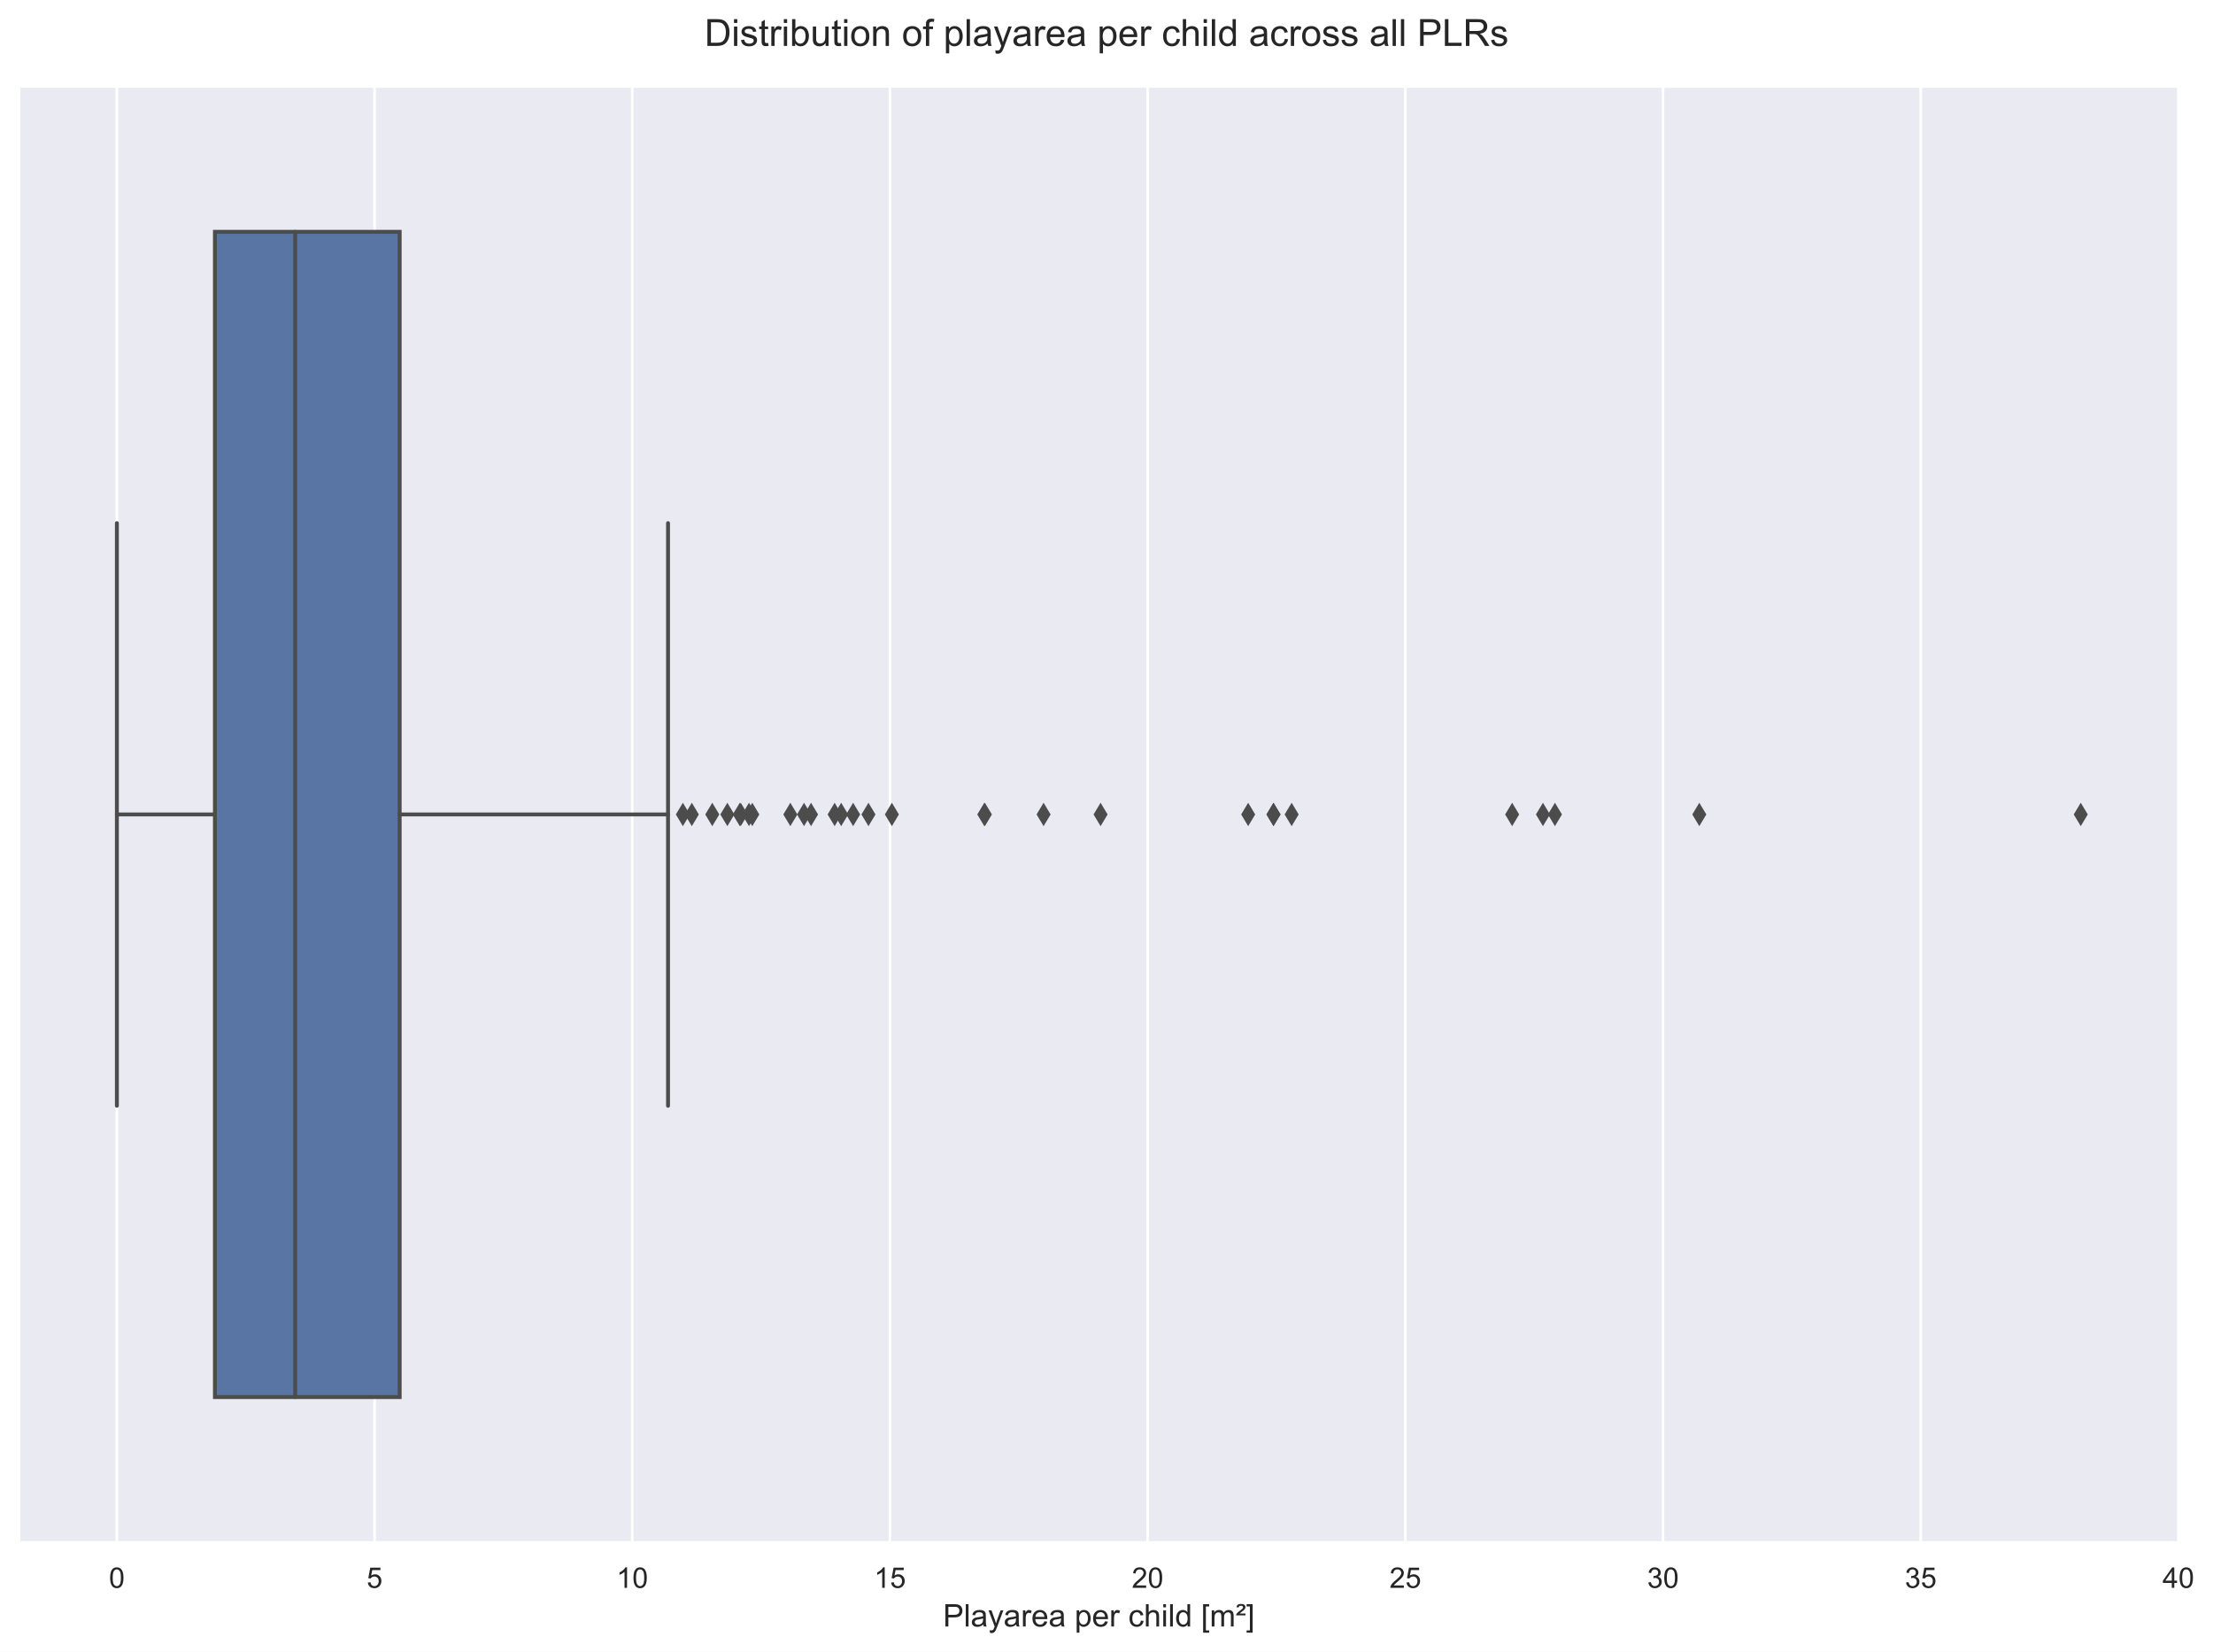
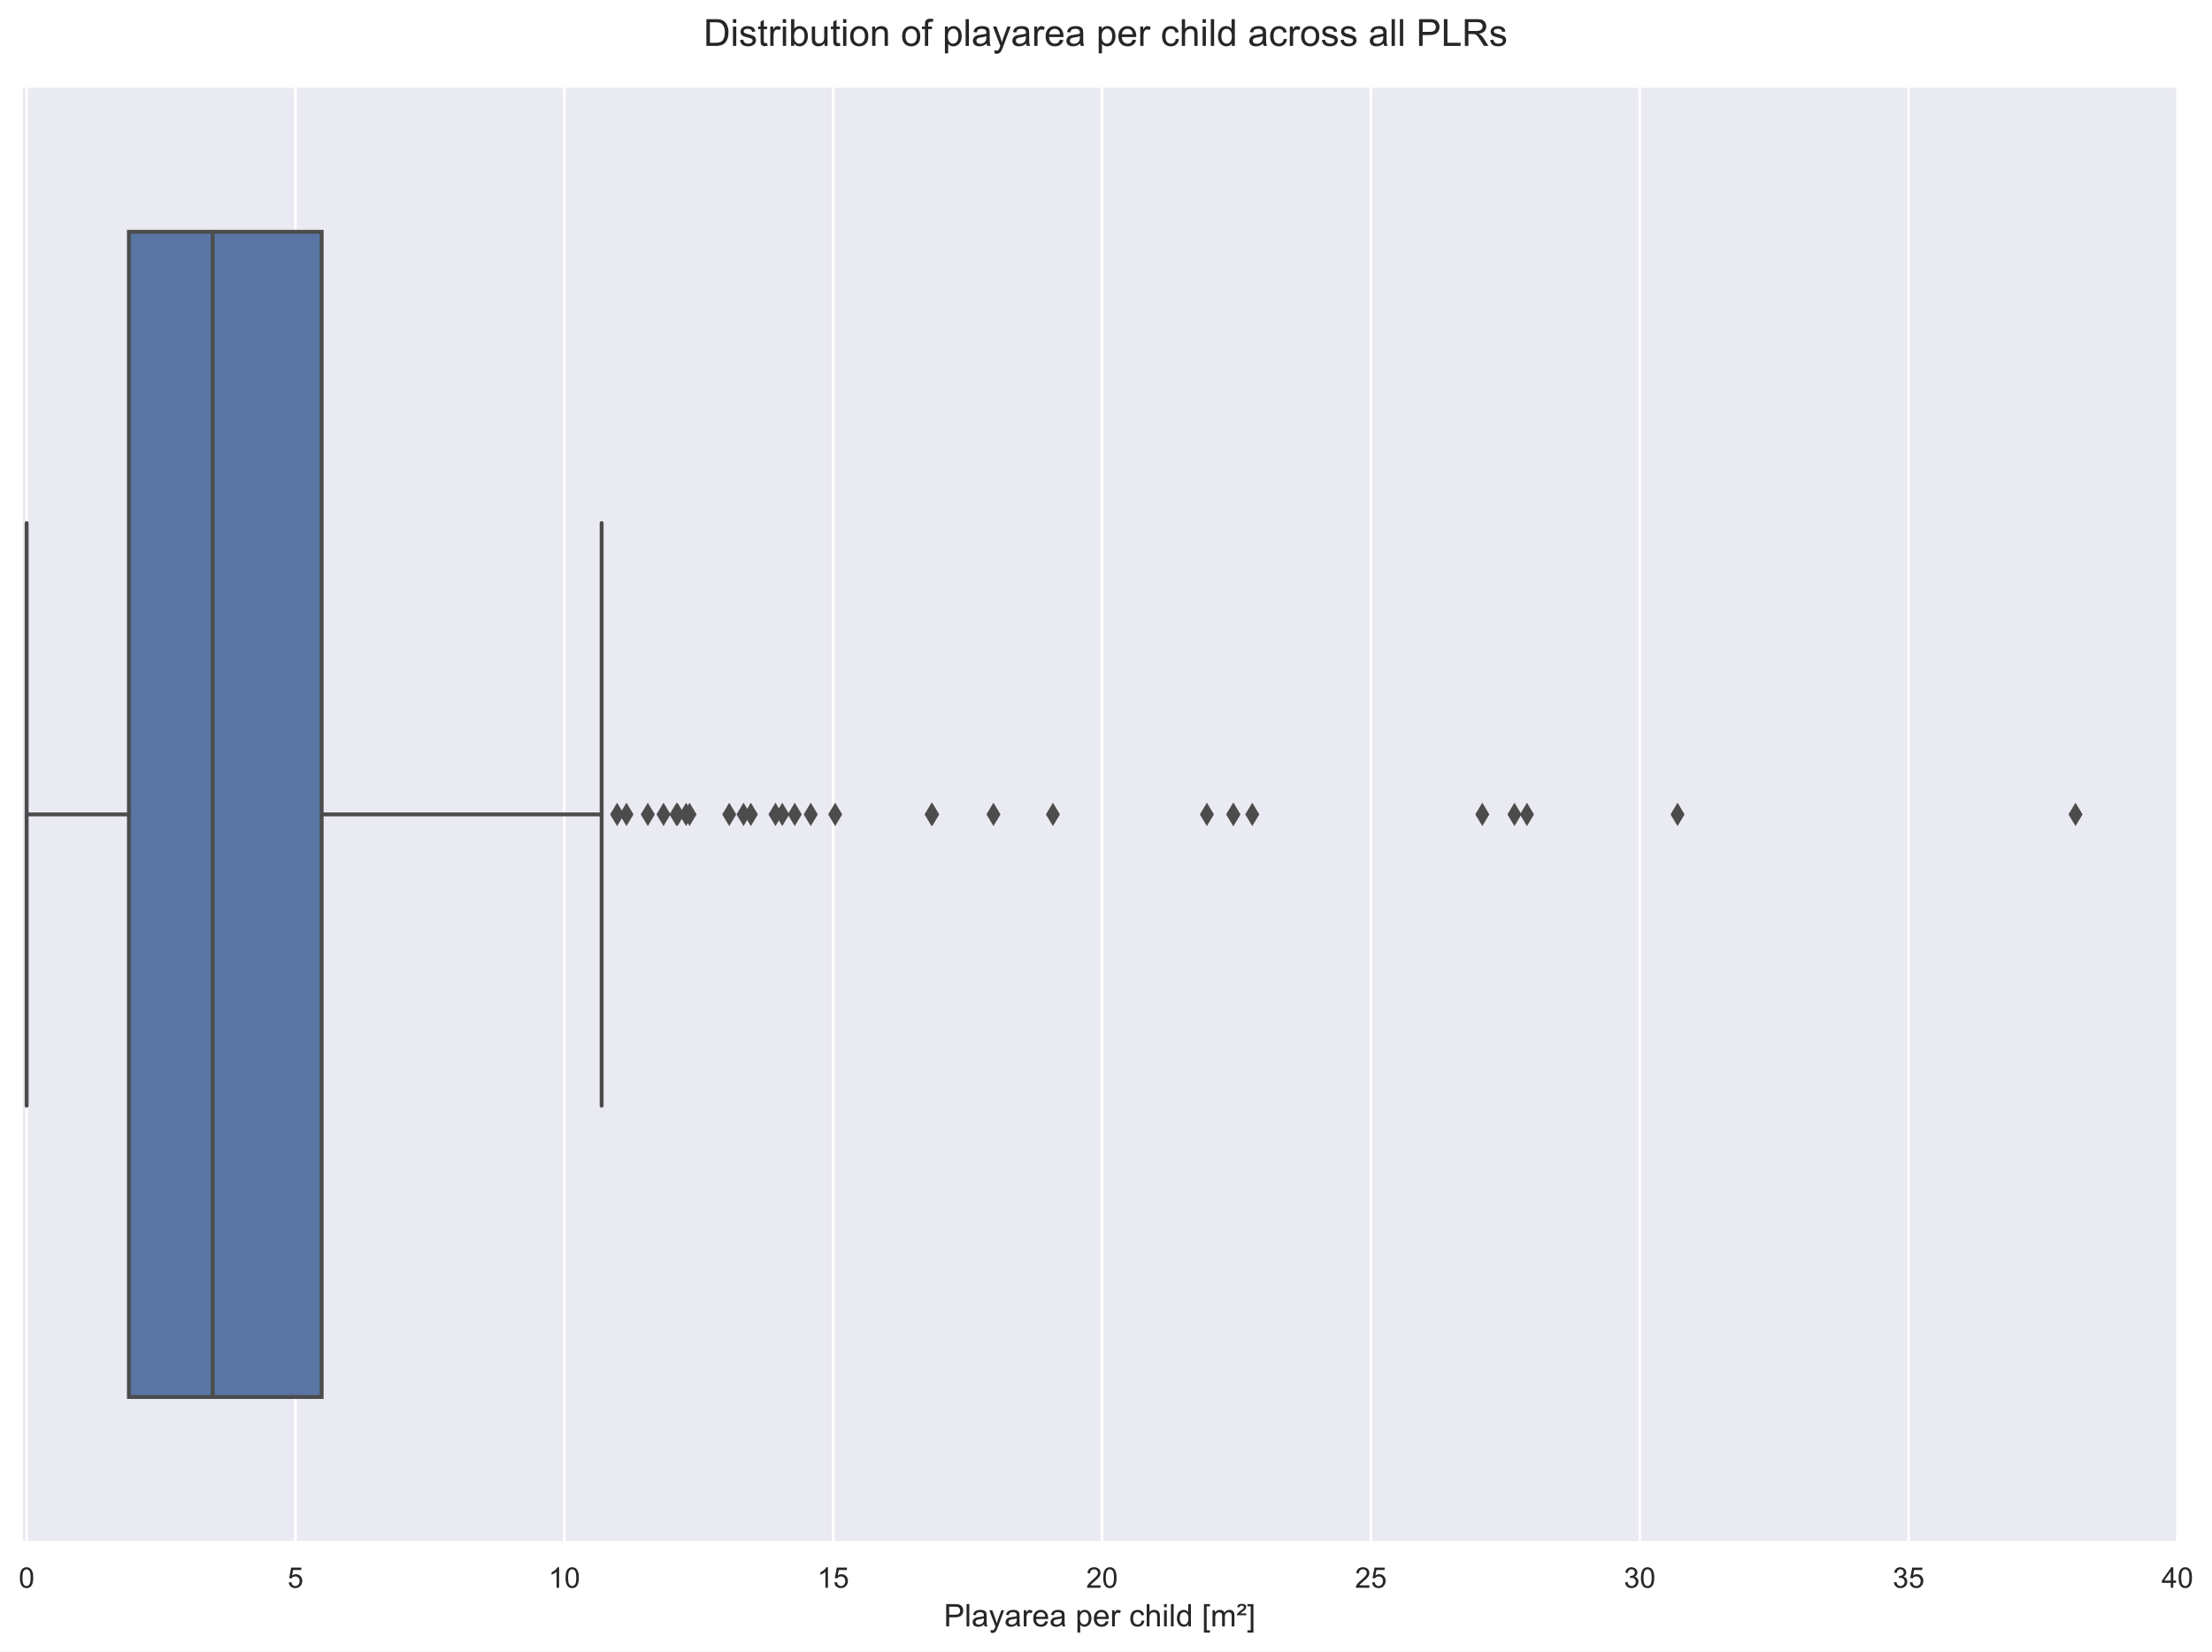
- <svg xmlns="http://www.w3.org/2000/svg" xmlns:xlink="http://www.w3.org/1999/xlink" width="852.438pt" height="636.162pt" viewBox="0 0 852.438 636.162" version="1.1">
+ <svg xmlns="http://www.w3.org/2000/svg" xmlns:xlink="http://www.w3.org/1999/xlink" width="852.033pt" height="636.162pt" viewBox="0 0 852.033 636.162" version="1.1">
  <defs>
    <style type="text/css">*{stroke-linejoin: round; stroke-linecap: butt}</style>
  </defs>
  <g id="figure_1">
    <g id="patch_1">
-       <path d="M 0 636.162  L 852.438 636.162  L 852.438 0  L 0 0  z " style="fill: #ffffff" />
+       <path d="M 0 636.162  L 852.033 636.162  L 852.033 0  L 0 0  z " style="fill: #ffffff" />
    </g>
    <g id="axes_1">
      <g id="patch_2">
-         <path d="M 7.2 594.18  L 839.322 594.18  L 839.322 33.182  L 7.2 33.182  z " style="fill: #eaeaf2" />
+         <path d="M 8.187 594.18  L 838.926 594.18  L 838.926 33.182  L 8.187 33.182  z " style="fill: #eaeaf2" />
      </g>
      <g id="matplotlib.axis_1">
        <g id="xtick_1">
          <g id="line2d_1">
-             <path d="M 45.024 594.18  L 45.024 33.182  " clip-path="url(#pf7c5592870)" style="fill: none; stroke: #ffffff; stroke-linecap: round" />
+             <path d="M 10.259 594.18  L 10.259 33.182  " clip-path="url(#p27912fd323)" style="fill: none; stroke: #ffffff; stroke-linecap: round" />
          </g>
          <g id="text_1">
-             <g style="fill: #262626" transform="translate(41.96521 611.5536) scale(0.11 -0.11)">
+             <g style="fill: #262626" transform="translate(7.2 611.5536) scale(0.11 -0.11)">
              <defs>
                <path id="ArialMT-30" d="M 266 2259  Q 266 3072 433 3567  Q 600 4063 929 4331  Q 1259 4600 1759 4600  Q 2128 4600 2406 4451  Q 2684 4303 2865 4023  Q 3047 3744 3150 3342  Q 3253 2941 3253 2259  Q 3253 1453 3087 958  Q 2922 463 2592 192  Q 2263 -78 1759 -78  Q 1097 -78 719 397  Q 266 969 266 2259  z M 844 2259  Q 844 1131 1108 757  Q 1372 384 1759 384  Q 2147 384 2411 759  Q 2675 1134 2675 2259  Q 2675 3391 2411 3762  Q 2147 4134 1753 4134  Q 1366 4134 1134 3806  Q 844 3388 844 2259  z " transform="scale(0.015625)" />
              </defs>
              <use xlink:href="#ArialMT-30" />
            </g>
          </g>
        </g>
        <g id="xtick_2">
          <g id="line2d_2">
-             <path d="M 144.286 594.18  L 144.286 33.182  " clip-path="url(#pf7c5592870)" style="fill: none; stroke: #ffffff; stroke-linecap: round" />
+             <path d="M 113.816 594.18  L 113.816 33.182  " clip-path="url(#p27912fd323)" style="fill: none; stroke: #ffffff; stroke-linecap: round" />
          </g>
          <g id="text_2">
-             <g style="fill: #262626" transform="translate(141.2273 611.5536) scale(0.11 -0.11)">
+             <g style="fill: #262626" transform="translate(110.7572 611.5536) scale(0.11 -0.11)">
              <defs>
                <path id="ArialMT-35" d="M 266 1200  L 856 1250  Q 922 819 1161 601  Q 1400 384 1738 384  Q 2144 384 2425 690  Q 2706 997 2706 1503  Q 2706 1984 2436 2262  Q 2166 2541 1728 2541  Q 1456 2541 1237 2417  Q 1019 2294 894 2097  L 366 2166  L 809 4519  L 3088 4519  L 3088 3981  L 1259 3981  L 1013 2750  Q 1425 3038 1878 3038  Q 2478 3038 2890 2622  Q 3303 2206 3303 1553  Q 3303 931 2941 478  Q 2500 -78 1738 -78  Q 1113 -78 717 272  Q 322 622 266 1200  z " transform="scale(0.015625)" />
              </defs>
              <use xlink:href="#ArialMT-35" />
            </g>
          </g>
        </g>
        <g id="xtick_3">
          <g id="line2d_3">
-             <path d="M 243.548 594.18  L 243.548 33.182  " clip-path="url(#pf7c5592870)" style="fill: none; stroke: #ffffff; stroke-linecap: round" />
+             <path d="M 217.373 594.18  L 217.373 33.182  " clip-path="url(#p27912fd323)" style="fill: none; stroke: #ffffff; stroke-linecap: round" />
          </g>
          <g id="text_3">
-             <g style="fill: #262626" transform="translate(237.4309 611.5536) scale(0.11 -0.11)">
+             <g style="fill: #262626" transform="translate(211.2559 611.5536) scale(0.11 -0.11)">
              <defs>
                <path id="ArialMT-31" d="M 2384 0  L 1822 0  L 1822 3584  Q 1619 3391 1289 3197  Q 959 3003 697 2906  L 697 3450  Q 1169 3672 1522 3987  Q 1875 4303 2022 4600  L 2384 4600  L 2384 0  z " transform="scale(0.015625)" />
              </defs>
              <use xlink:href="#ArialMT-31" />
              <use xlink:href="#ArialMT-30" x="55.615" />
            </g>
          </g>
        </g>
        <g id="xtick_4">
          <g id="line2d_4">
-             <path d="M 342.81 594.18  L 342.81 33.182  " clip-path="url(#pf7c5592870)" style="fill: none; stroke: #ffffff; stroke-linecap: round" />
+             <path d="M 320.93 594.18  L 320.93 33.182  " clip-path="url(#p27912fd323)" style="fill: none; stroke: #ffffff; stroke-linecap: round" />
          </g>
          <g id="text_4">
-             <g style="fill: #262626" transform="translate(336.6931 611.5536) scale(0.11 -0.11)">
+             <g style="fill: #262626" transform="translate(314.8131 611.5536) scale(0.11 -0.11)">
              <use xlink:href="#ArialMT-31" />
              <use xlink:href="#ArialMT-35" x="55.615" />
            </g>
          </g>
        </g>
        <g id="xtick_5">
          <g id="line2d_5">
-             <path d="M 442.072 594.18  L 442.072 33.182  " clip-path="url(#pf7c5592870)" style="fill: none; stroke: #ffffff; stroke-linecap: round" />
+             <path d="M 424.487 594.18  L 424.487 33.182  " clip-path="url(#p27912fd323)" style="fill: none; stroke: #ffffff; stroke-linecap: round" />
          </g>
          <g id="text_5">
-             <g style="fill: #262626" transform="translate(435.9552 611.5536) scale(0.11 -0.11)">
+             <g style="fill: #262626" transform="translate(418.3702 611.5536) scale(0.11 -0.11)">
              <defs>
                <path id="ArialMT-32" d="M 3222 541  L 3222 0  L 194 0  Q 188 203 259 391  Q 375 700 629 1000  Q 884 1300 1366 1694  Q 2113 2306 2375 2664  Q 2638 3022 2638 3341  Q 2638 3675 2398 3904  Q 2159 4134 1775 4134  Q 1369 4134 1125 3890  Q 881 3647 878 3216  L 300 3275  Q 359 3922 746 4261  Q 1134 4600 1788 4600  Q 2447 4600 2831 4234  Q 3216 3869 3216 3328  Q 3216 3053 3103 2787  Q 2991 2522 2730 2228  Q 2469 1934 1863 1422  Q 1356 997 1212 845  Q 1069 694 975 541  L 3222 541  z " transform="scale(0.015625)" />
              </defs>
              <use xlink:href="#ArialMT-32" />
              <use xlink:href="#ArialMT-30" x="55.615" />
            </g>
          </g>
        </g>
        <g id="xtick_6">
          <g id="line2d_6">
-             <path d="M 541.334 594.18  L 541.334 33.182  " clip-path="url(#pf7c5592870)" style="fill: none; stroke: #ffffff; stroke-linecap: round" />
+             <path d="M 528.044 594.18  L 528.044 33.182  " clip-path="url(#p27912fd323)" style="fill: none; stroke: #ffffff; stroke-linecap: round" />
          </g>
          <g id="text_6">
-             <g style="fill: #262626" transform="translate(535.2173 611.5536) scale(0.11 -0.11)">
+             <g style="fill: #262626" transform="translate(521.9274 611.5536) scale(0.11 -0.11)">
              <use xlink:href="#ArialMT-32" />
              <use xlink:href="#ArialMT-35" x="55.615" />
            </g>
          </g>
        </g>
        <g id="xtick_7">
          <g id="line2d_7">
-             <path d="M 640.596 594.18  L 640.596 33.182  " clip-path="url(#pf7c5592870)" style="fill: none; stroke: #ffffff; stroke-linecap: round" />
+             <path d="M 631.602 594.18  L 631.602 33.182  " clip-path="url(#p27912fd323)" style="fill: none; stroke: #ffffff; stroke-linecap: round" />
          </g>
          <g id="text_7">
-             <g style="fill: #262626" transform="translate(634.4794 611.5536) scale(0.11 -0.11)">
+             <g style="fill: #262626" transform="translate(625.4846 611.5536) scale(0.11 -0.11)">
              <defs>
                <path id="ArialMT-33" d="M 269 1209  L 831 1284  Q 928 806 1161 595  Q 1394 384 1728 384  Q 2125 384 2398 659  Q 2672 934 2672 1341  Q 2672 1728 2419 1979  Q 2166 2231 1775 2231  Q 1616 2231 1378 2169  L 1441 2663  Q 1497 2656 1531 2656  Q 1891 2656 2178 2843  Q 2466 3031 2466 3422  Q 2466 3731 2256 3934  Q 2047 4138 1716 4138  Q 1388 4138 1169 3931  Q 950 3725 888 3313  L 325 3413  Q 428 3978 793 4289  Q 1159 4600 1703 4600  Q 2078 4600 2393 4439  Q 2709 4278 2876 4000  Q 3044 3722 3044 3409  Q 3044 3113 2884 2869  Q 2725 2625 2413 2481  Q 2819 2388 3044 2092  Q 3269 1797 3269 1353  Q 3269 753 2831 336  Q 2394 -81 1725 -81  Q 1122 -81 723 278  Q 325 638 269 1209  z " transform="scale(0.015625)" />
              </defs>
              <use xlink:href="#ArialMT-33" />
              <use xlink:href="#ArialMT-30" x="55.615" />
            </g>
          </g>
        </g>
        <g id="xtick_8">
          <g id="line2d_8">
-             <path d="M 739.859 594.18  L 739.859 33.182  " clip-path="url(#pf7c5592870)" style="fill: none; stroke: #ffffff; stroke-linecap: round" />
+             <path d="M 735.159 594.18  L 735.159 33.182  " clip-path="url(#p27912fd323)" style="fill: none; stroke: #ffffff; stroke-linecap: round" />
          </g>
          <g id="text_8">
-             <g style="fill: #262626" transform="translate(733.7415 611.5536) scale(0.11 -0.11)">
+             <g style="fill: #262626" transform="translate(729.0418 611.5536) scale(0.11 -0.11)">
              <use xlink:href="#ArialMT-33" />
              <use xlink:href="#ArialMT-35" x="55.615" />
            </g>
          </g>
        </g>
        <g id="xtick_9">
          <g id="line2d_9">
-             <path d="M 839.121 594.18  L 839.121 33.182  " clip-path="url(#pf7c5592870)" style="fill: none; stroke: #ffffff; stroke-linecap: round" />
+             <path d="M 838.716 594.18  L 838.716 33.182  " clip-path="url(#p27912fd323)" style="fill: none; stroke: #ffffff; stroke-linecap: round" />
          </g>
          <g id="text_9">
-             <g style="fill: #262626" transform="translate(833.0037 611.5536) scale(0.11 -0.11)">
+             <g style="fill: #262626" transform="translate(832.599 611.5536) scale(0.11 -0.11)">
              <defs>
                <path id="ArialMT-34" d="M 2069 0  L 2069 1097  L 81 1097  L 81 1613  L 2172 4581  L 2631 4581  L 2631 1613  L 3250 1613  L 3250 1097  L 2631 1097  L 2631 0  L 2069 0  z M 2069 1613  L 2069 3678  L 634 1613  L 2069 1613  z " transform="scale(0.015625)" />
              </defs>
              <use xlink:href="#ArialMT-34" />
              <use xlink:href="#ArialMT-30" x="55.615" />
            </g>
          </g>
        </g>
        <g id="text_10">
-           <g style="fill: #262626" transform="translate(363.2413 626.4361) scale(0.12 -0.12)">
+           <g style="fill: #262626" transform="translate(363.537 626.4361) scale(0.12 -0.12)">
            <defs>
              <path id="ArialMT-50" d="M 494 0  L 494 4581  L 2222 4581  Q 2678 4581 2919 4538  Q 3256 4481 3484 4323  Q 3713 4166 3852 3881  Q 3991 3597 3991 3256  Q 3991 2672 3619 2267  Q 3247 1863 2275 1863  L 1100 1863  L 1100 0  L 494 0  z M 1100 2403  L 2284 2403  Q 2872 2403 3119 2622  Q 3366 2841 3366 3238  Q 3366 3525 3220 3729  Q 3075 3934 2838 4000  Q 2684 4041 2272 4041  L 1100 4041  L 1100 2403  z " transform="scale(0.015625)" />
              <path id="ArialMT-6c" d="M 409 0  L 409 4581  L 972 4581  L 972 0  L 409 0  z " transform="scale(0.015625)" />
              <path id="ArialMT-61" d="M 2588 409  Q 2275 144 1986 34  Q 1697 -75 1366 -75  Q 819 -75 525 192  Q 231 459 231 875  Q 231 1119 342 1320  Q 453 1522 633 1644  Q 813 1766 1038 1828  Q 1203 1872 1538 1913  Q 2219 1994 2541 2106  Q 2544 2222 2544 2253  Q 2544 2597 2384 2738  Q 2169 2928 1744 2928  Q 1347 2928 1158 2789  Q 969 2650 878 2297  L 328 2372  Q 403 2725 575 2942  Q 747 3159 1072 3276  Q 1397 3394 1825 3394  Q 2250 3394 2515 3294  Q 2781 3194 2906 3042  Q 3031 2891 3081 2659  Q 3109 2516 3109 2141  L 3109 1391  Q 3109 606 3145 398  Q 3181 191 3288 0  L 2700 0  Q 2613 175 2588 409  z M 2541 1666  Q 2234 1541 1622 1453  Q 1275 1403 1131 1340  Q 988 1278 909 1158  Q 831 1038 831 891  Q 831 666 1001 516  Q 1172 366 1500 366  Q 1825 366 2078 508  Q 2331 650 2450 897  Q 2541 1088 2541 1459  L 2541 1666  z " transform="scale(0.015625)" />
              <path id="ArialMT-79" d="M 397 -1278  L 334 -750  Q 519 -800 656 -800  Q 844 -800 956 -737  Q 1069 -675 1141 -563  Q 1194 -478 1313 -144  Q 1328 -97 1363 -6  L 103 3319  L 709 3319  L 1400 1397  Q 1534 1031 1641 628  Q 1738 1016 1872 1384  L 2581 3319  L 3144 3319  L 1881 -56  Q 1678 -603 1566 -809  Q 1416 -1088 1222 -1217  Q 1028 -1347 759 -1347  Q 597 -1347 397 -1278  z " transform="scale(0.015625)" />
              <path id="ArialMT-72" d="M 416 0  L 416 3319  L 922 3319  L 922 2816  Q 1116 3169 1280 3281  Q 1444 3394 1641 3394  Q 1925 3394 2219 3213  L 2025 2691  Q 1819 2813 1613 2813  Q 1428 2813 1281 2702  Q 1134 2591 1072 2394  Q 978 2094 978 1738  L 978 0  L 416 0  z " transform="scale(0.015625)" />
              <path id="ArialMT-65" d="M 2694 1069  L 3275 997  Q 3138 488 2766 206  Q 2394 -75 1816 -75  Q 1088 -75 661 373  Q 234 822 234 1631  Q 234 2469 665 2931  Q 1097 3394 1784 3394  Q 2450 3394 2872 2941  Q 3294 2488 3294 1666  Q 3294 1616 3291 1516  L 816 1516  Q 847 969 1125 678  Q 1403 388 1819 388  Q 2128 388 2347 550  Q 2566 713 2694 1069  z M 847 1978  L 2700 1978  Q 2663 2397 2488 2606  Q 2219 2931 1791 2931  Q 1403 2931 1139 2672  Q 875 2413 847 1978  z " transform="scale(0.015625)" />
              <path id="ArialMT-20" transform="scale(0.015625)" />
              <path id="ArialMT-70" d="M 422 -1272  L 422 3319  L 934 3319  L 934 2888  Q 1116 3141 1344 3267  Q 1572 3394 1897 3394  Q 2322 3394 2647 3175  Q 2972 2956 3137 2557  Q 3303 2159 3303 1684  Q 3303 1175 3120 767  Q 2938 359 2589 142  Q 2241 -75 1856 -75  Q 1575 -75 1351 44  Q 1128 163 984 344  L 984 -1272  L 422 -1272  z M 931 1641  Q 931 1000 1190 694  Q 1450 388 1819 388  Q 2194 388 2461 705  Q 2728 1022 2728 1688  Q 2728 2322 2467 2637  Q 2206 2953 1844 2953  Q 1484 2953 1207 2617  Q 931 2281 931 1641  z " transform="scale(0.015625)" />
              <path id="ArialMT-63" d="M 2588 1216  L 3141 1144  Q 3050 572 2676 248  Q 2303 -75 1759 -75  Q 1078 -75 664 370  Q 250 816 250 1647  Q 250 2184 428 2587  Q 606 2991 970 3192  Q 1334 3394 1763 3394  Q 2303 3394 2647 3120  Q 2991 2847 3088 2344  L 2541 2259  Q 2463 2594 2264 2762  Q 2066 2931 1784 2931  Q 1359 2931 1093 2626  Q 828 2322 828 1663  Q 828 994 1084 691  Q 1341 388 1753 388  Q 2084 388 2306 591  Q 2528 794 2588 1216  z " transform="scale(0.015625)" />
              <path id="ArialMT-68" d="M 422 0  L 422 4581  L 984 4581  L 984 2938  Q 1378 3394 1978 3394  Q 2347 3394 2619 3248  Q 2891 3103 3008 2847  Q 3125 2591 3125 2103  L 3125 0  L 2563 0  L 2563 2103  Q 2563 2525 2380 2717  Q 2197 2909 1863 2909  Q 1613 2909 1392 2779  Q 1172 2650 1078 2428  Q 984 2206 984 1816  L 984 0  L 422 0  z " transform="scale(0.015625)" />
              <path id="ArialMT-69" d="M 425 3934  L 425 4581  L 988 4581  L 988 3934  L 425 3934  z M 425 0  L 425 3319  L 988 3319  L 988 0  L 425 0  z " transform="scale(0.015625)" />
              <path id="ArialMT-64" d="M 2575 0  L 2575 419  Q 2259 -75 1647 -75  Q 1250 -75 917 144  Q 584 363 401 755  Q 219 1147 219 1656  Q 219 2153 384 2558  Q 550 2963 881 3178  Q 1213 3394 1622 3394  Q 1922 3394 2156 3267  Q 2391 3141 2538 2938  L 2538 4581  L 3097 4581  L 3097 0  L 2575 0  z M 797 1656  Q 797 1019 1065 703  Q 1334 388 1700 388  Q 2069 388 2326 689  Q 2584 991 2584 1609  Q 2584 2291 2321 2609  Q 2059 2928 1675 2928  Q 1300 2928 1048 2622  Q 797 2316 797 1656  z " transform="scale(0.015625)" />
              <path id="ArialMT-5b" d="M 434 -1272  L 434 4581  L 1675 4581  L 1675 4116  L 997 4116  L 997 -806  L 1675 -806  L 1675 -1272  L 434 -1272  z " transform="scale(0.015625)" />
              <path id="ArialMT-6d" d="M 422 0  L 422 3319  L 925 3319  L 925 2853  Q 1081 3097 1340 3245  Q 1600 3394 1931 3394  Q 2300 3394 2536 3241  Q 2772 3088 2869 2813  Q 3263 3394 3894 3394  Q 4388 3394 4653 3120  Q 4919 2847 4919 2278  L 4919 0  L 4359 0  L 4359 2091  Q 4359 2428 4304 2576  Q 4250 2725 4106 2815  Q 3963 2906 3769 2906  Q 3419 2906 3187 2673  Q 2956 2441 2956 1928  L 2956 0  L 2394 0  L 2394 2156  Q 2394 2531 2256 2718  Q 2119 2906 1806 2906  Q 1569 2906 1367 2781  Q 1166 2656 1075 2415  Q 984 2175 984 1722  L 984 0  L 422 0  z " transform="scale(0.015625)" />
              <path id="ArialMT-b2" d="M 78 2291  Q 97 2469 225 2647  Q 422 2916 872 3242  Q 1322 3569 1406 3663  Q 1522 3791 1522 3925  Q 1522 4075 1412 4172  Q 1303 4269 1091 4269  Q 884 4269 782 4195  Q 681 4122 616 3913  L 144 3963  Q 234 4309 457 4473  Q 681 4638 1100 4638  Q 1572 4638 1792 4453  Q 2013 4269 2013 4003  Q 2013 3741 1828 3506  Q 1688 3331 1188 2972  Q 928 2781 819 2669  L 2025 2669  L 2025 2291  L 78 2291  z " transform="scale(0.015625)" />
              <path id="ArialMT-5d" d="M 1363 -1272  L 122 -1272  L 122 -806  L 800 -806  L 800 4116  L 122 4116  L 122 4581  L 1363 4581  L 1363 -1272  z " transform="scale(0.015625)" />
            </defs>
            <use xlink:href="#ArialMT-50" />
            <use xlink:href="#ArialMT-6c" x="66.699" />
            <use xlink:href="#ArialMT-61" x="88.916" />
            <use xlink:href="#ArialMT-79" x="144.531" />
            <use xlink:href="#ArialMT-61" x="194.531" />
            <use xlink:href="#ArialMT-72" x="250.146" />
            <use xlink:href="#ArialMT-65" x="283.447" />
            <use xlink:href="#ArialMT-61" x="339.062" />
            <use xlink:href="#ArialMT-20" x="394.678" />
            <use xlink:href="#ArialMT-70" x="422.461" />
            <use xlink:href="#ArialMT-65" x="478.076" />
            <use xlink:href="#ArialMT-72" x="533.691" />
            <use xlink:href="#ArialMT-20" x="566.992" />
            <use xlink:href="#ArialMT-63" x="594.775" />
            <use xlink:href="#ArialMT-68" x="644.775" />
            <use xlink:href="#ArialMT-69" x="700.391" />
            <use xlink:href="#ArialMT-6c" x="722.607" />
            <use xlink:href="#ArialMT-64" x="744.824" />
            <use xlink:href="#ArialMT-20" x="800.439" />
            <use xlink:href="#ArialMT-5b" x="828.223" />
            <use xlink:href="#ArialMT-6d" x="856.006" />
            <use xlink:href="#ArialMT-b2" x="939.307" />
            <use xlink:href="#ArialMT-5d" x="972.607" />
          </g>
        </g>
      </g>
      <g id="matplotlib.axis_2">
        <g id="ytick_1" />
      </g>
      <g id="patch_3">
-         <path d="M 82.788 89.282  L 82.788 538.08  L 153.945 538.08  L 153.945 89.282  L 82.788 89.282  z " clip-path="url(#pf7c5592870)" style="fill: #5875a4; stroke: #4c4c4c; stroke-width: 1.5; stroke-linejoin: miter" />
+         <path d="M 49.657 89.282  L 49.657 538.08  L 123.893 538.08  L 123.893 89.282  L 49.657 89.282  z " clip-path="url(#p27912fd323)" style="fill: #5875a4; stroke: #4c4c4c; stroke-width: 1.5; stroke-linejoin: miter" />
      </g>
      <g id="line2d_10">
-         <path d="M 82.788 313.681  L 45.024 313.681  " clip-path="url(#pf7c5592870)" style="fill: none; stroke: #4c4c4c; stroke-width: 1.5; stroke-linecap: round" />
+         <path d="M 49.657 313.681  L 10.259 313.681  " clip-path="url(#p27912fd323)" style="fill: none; stroke: #4c4c4c; stroke-width: 1.5; stroke-linecap: round" />
      </g>
      <g id="line2d_11">
-         <path d="M 153.945 313.681  L 257.322 313.681  " clip-path="url(#pf7c5592870)" style="fill: none; stroke: #4c4c4c; stroke-width: 1.5; stroke-linecap: round" />
+         <path d="M 123.893 313.681  L 231.742 313.681  " clip-path="url(#p27912fd323)" style="fill: none; stroke: #4c4c4c; stroke-width: 1.5; stroke-linecap: round" />
      </g>
      <g id="line2d_12">
-         <path d="M 45.024 201.481  L 45.024 425.881  " clip-path="url(#pf7c5592870)" style="fill: none; stroke: #4c4c4c; stroke-width: 1.5; stroke-linecap: round" />
+         <path d="M 10.259 201.481  L 10.259 425.881  " clip-path="url(#p27912fd323)" style="fill: none; stroke: #4c4c4c; stroke-width: 1.5; stroke-linecap: round" />
      </g>
      <g id="line2d_13">
-         <path d="M 257.322 201.481  L 257.322 425.881  " clip-path="url(#pf7c5592870)" style="fill: none; stroke: #4c4c4c; stroke-width: 1.5; stroke-linecap: round" />
+         <path d="M 231.742 201.481  L 231.742 425.881  " clip-path="url(#p27912fd323)" style="fill: none; stroke: #4c4c4c; stroke-width: 1.5; stroke-linecap: round" />
      </g>
      <g id="line2d_14">
        <defs>
-           <path id="m5c30028ab8" d="M -0 3.536  L 2.121 0  L -0 -3.536  L -2.121 -0  z " style="stroke: #4c4c4c; stroke-linejoin: miter" />
+           <path id="me890a16e38" d="M -0 3.536  L 2.121 0  L -0 -3.536  L -2.121 -0  z " style="stroke: #4c4c4c; stroke-linejoin: miter" />
        </defs>
-         <g clip-path="url(#pf7c5592870)">
-           <use xlink:href="#m5c30028ab8" x="490.541" y="313.681" style="fill: #4c4c4c; stroke: #4c4c4c; stroke-linejoin: miter" />
-           <use xlink:href="#m5c30028ab8" x="312.412" y="313.681" style="fill: #4c4c4c; stroke: #4c4c4c; stroke-linejoin: miter" />
-           <use xlink:href="#m5c30028ab8" x="654.565" y="313.681" style="fill: #4c4c4c; stroke: #4c4c4c; stroke-linejoin: miter" />
-           <use xlink:href="#m5c30028ab8" x="274.369" y="313.681" style="fill: #4c4c4c; stroke: #4c4c4c; stroke-linejoin: miter" />
-           <use xlink:href="#m5c30028ab8" x="801.498" y="313.681" style="fill: #4c4c4c; stroke: #4c4c4c; stroke-linejoin: miter" />
-           <use xlink:href="#m5c30028ab8" x="324.021" y="313.681" style="fill: #4c4c4c; stroke: #4c4c4c; stroke-linejoin: miter" />
-           <use xlink:href="#m5c30028ab8" x="328.624" y="313.681" style="fill: #4c4c4c; stroke: #4c4c4c; stroke-linejoin: miter" />
-           <use xlink:href="#m5c30028ab8" x="334.529" y="313.681" style="fill: #4c4c4c; stroke: #4c4c4c; stroke-linejoin: miter" />
-           <use xlink:href="#m5c30028ab8" x="598.957" y="313.681" style="fill: #4c4c4c; stroke: #4c4c4c; stroke-linejoin: miter" />
-           <use xlink:href="#m5c30028ab8" x="582.475" y="313.681" style="fill: #4c4c4c; stroke: #4c4c4c; stroke-linejoin: miter" />
-           <use xlink:href="#m5c30028ab8" x="304.435" y="313.681" style="fill: #4c4c4c; stroke: #4c4c4c; stroke-linejoin: miter" />
-           <use xlink:href="#m5c30028ab8" x="280.175" y="313.681" style="fill: #4c4c4c; stroke: #4c4c4c; stroke-linejoin: miter" />
-           <use xlink:href="#m5c30028ab8" x="284.961" y="313.681" style="fill: #4c4c4c; stroke: #4c4c4c; stroke-linejoin: miter" />
-           <use xlink:href="#m5c30028ab8" x="309.711" y="313.681" style="fill: #4c4c4c; stroke: #4c4c4c; stroke-linejoin: miter" />
-           <use xlink:href="#m5c30028ab8" x="423.941" y="313.681" style="fill: #4c4c4c; stroke: #4c4c4c; stroke-linejoin: miter" />
-           <use xlink:href="#m5c30028ab8" x="263.04" y="313.681" style="fill: #4c4c4c; stroke: #4c4c4c; stroke-linejoin: miter" />
-           <use xlink:href="#m5c30028ab8" x="490.555" y="313.681" style="fill: #4c4c4c; stroke: #4c4c4c; stroke-linejoin: miter" />
-           <use xlink:href="#m5c30028ab8" x="401.987" y="313.681" style="fill: #4c4c4c; stroke: #4c4c4c; stroke-linejoin: miter" />
-           <use xlink:href="#m5c30028ab8" x="480.791" y="313.681" style="fill: #4c4c4c; stroke: #4c4c4c; stroke-linejoin: miter" />
-           <use xlink:href="#m5c30028ab8" x="289.783" y="313.681" style="fill: #4c4c4c; stroke: #4c4c4c; stroke-linejoin: miter" />
-           <use xlink:href="#m5c30028ab8" x="497.541" y="313.681" style="fill: #4c4c4c; stroke: #4c4c4c; stroke-linejoin: miter" />
-           <use xlink:href="#m5c30028ab8" x="288.509" y="313.681" style="fill: #4c4c4c; stroke: #4c4c4c; stroke-linejoin: miter" />
-           <use xlink:href="#m5c30028ab8" x="266.492" y="313.681" style="fill: #4c4c4c; stroke: #4c4c4c; stroke-linejoin: miter" />
-           <use xlink:href="#m5c30028ab8" x="379.37" y="313.681" style="fill: #4c4c4c; stroke: #4c4c4c; stroke-linejoin: miter" />
-           <use xlink:href="#m5c30028ab8" x="594.339" y="313.681" style="fill: #4c4c4c; stroke: #4c4c4c; stroke-linejoin: miter" />
-           <use xlink:href="#m5c30028ab8" x="321.501" y="313.681" style="fill: #4c4c4c; stroke: #4c4c4c; stroke-linejoin: miter" />
-           <use xlink:href="#m5c30028ab8" x="285.34" y="313.681" style="fill: #4c4c4c; stroke: #4c4c4c; stroke-linejoin: miter" />
-           <use xlink:href="#m5c30028ab8" x="343.551" y="313.681" style="fill: #4c4c4c; stroke: #4c4c4c; stroke-linejoin: miter" />
-           <use xlink:href="#m5c30028ab8" x="379.152" y="313.681" style="fill: #4c4c4c; stroke: #4c4c4c; stroke-linejoin: miter" />
+         <g clip-path="url(#p27912fd323)">
+           <use xlink:href="#me890a16e38" x="475.053" y="313.681" style="fill: #4c4c4c; stroke: #4c4c4c; stroke-linejoin: miter" />
+           <use xlink:href="#me890a16e38" x="289.217" y="313.681" style="fill: #4c4c4c; stroke: #4c4c4c; stroke-linejoin: miter" />
+           <use xlink:href="#me890a16e38" x="646.174" y="313.681" style="fill: #4c4c4c; stroke: #4c4c4c; stroke-linejoin: miter" />
+           <use xlink:href="#me890a16e38" x="249.527" y="313.681" style="fill: #4c4c4c; stroke: #4c4c4c; stroke-linejoin: miter" />
+           <use xlink:href="#me890a16e38" x="799.466" y="313.681" style="fill: #4c4c4c; stroke: #4c4c4c; stroke-linejoin: miter" />
+           <use xlink:href="#me890a16e38" x="301.328" y="313.681" style="fill: #4c4c4c; stroke: #4c4c4c; stroke-linejoin: miter" />
+           <use xlink:href="#me890a16e38" x="306.13" y="313.681" style="fill: #4c4c4c; stroke: #4c4c4c; stroke-linejoin: miter" />
+           <use xlink:href="#me890a16e38" x="312.291" y="313.681" style="fill: #4c4c4c; stroke: #4c4c4c; stroke-linejoin: miter" />
+           <use xlink:href="#me890a16e38" x="588.16" y="313.681" style="fill: #4c4c4c; stroke: #4c4c4c; stroke-linejoin: miter" />
+           <use xlink:href="#me890a16e38" x="570.965" y="313.681" style="fill: #4c4c4c; stroke: #4c4c4c; stroke-linejoin: miter" />
+           <use xlink:href="#me890a16e38" x="280.895" y="313.681" style="fill: #4c4c4c; stroke: #4c4c4c; stroke-linejoin: miter" />
+           <use xlink:href="#me890a16e38" x="255.585" y="313.681" style="fill: #4c4c4c; stroke: #4c4c4c; stroke-linejoin: miter" />
+           <use xlink:href="#me890a16e38" x="260.577" y="313.681" style="fill: #4c4c4c; stroke: #4c4c4c; stroke-linejoin: miter" />
+           <use xlink:href="#me890a16e38" x="286.399" y="313.681" style="fill: #4c4c4c; stroke: #4c4c4c; stroke-linejoin: miter" />
+           <use xlink:href="#me890a16e38" x="405.571" y="313.681" style="fill: #4c4c4c; stroke: #4c4c4c; stroke-linejoin: miter" />
+           <use xlink:href="#me890a16e38" x="237.708" y="313.681" style="fill: #4c4c4c; stroke: #4c4c4c; stroke-linejoin: miter" />
+           <use xlink:href="#me890a16e38" x="475.067" y="313.681" style="fill: #4c4c4c; stroke: #4c4c4c; stroke-linejoin: miter" />
+           <use xlink:href="#me890a16e38" x="382.668" y="313.681" style="fill: #4c4c4c; stroke: #4c4c4c; stroke-linejoin: miter" />
+           <use xlink:href="#me890a16e38" x="464.882" y="313.681" style="fill: #4c4c4c; stroke: #4c4c4c; stroke-linejoin: miter" />
+           <use xlink:href="#me890a16e38" x="265.609" y="313.681" style="fill: #4c4c4c; stroke: #4c4c4c; stroke-linejoin: miter" />
+           <use xlink:href="#me890a16e38" x="482.357" y="313.681" style="fill: #4c4c4c; stroke: #4c4c4c; stroke-linejoin: miter" />
+           <use xlink:href="#me890a16e38" x="264.279" y="313.681" style="fill: #4c4c4c; stroke: #4c4c4c; stroke-linejoin: miter" />
+           <use xlink:href="#me890a16e38" x="241.31" y="313.681" style="fill: #4c4c4c; stroke: #4c4c4c; stroke-linejoin: miter" />
+           <use xlink:href="#me890a16e38" x="359.072" y="313.681" style="fill: #4c4c4c; stroke: #4c4c4c; stroke-linejoin: miter" />
+           <use xlink:href="#me890a16e38" x="583.343" y="313.681" style="fill: #4c4c4c; stroke: #4c4c4c; stroke-linejoin: miter" />
+           <use xlink:href="#me890a16e38" x="298.699" y="313.681" style="fill: #4c4c4c; stroke: #4c4c4c; stroke-linejoin: miter" />
+           <use xlink:href="#me890a16e38" x="260.973" y="313.681" style="fill: #4c4c4c; stroke: #4c4c4c; stroke-linejoin: miter" />
+           <use xlink:href="#me890a16e38" x="321.703" y="313.681" style="fill: #4c4c4c; stroke: #4c4c4c; stroke-linejoin: miter" />
+           <use xlink:href="#me890a16e38" x="358.844" y="313.681" style="fill: #4c4c4c; stroke: #4c4c4c; stroke-linejoin: miter" />
        </g>
      </g>
      <g id="line2d_15">
-         <path d="M 113.711 89.282  L 113.711 538.08  " clip-path="url(#pf7c5592870)" style="fill: none; stroke: #4c4c4c; stroke-width: 1.5; stroke-linecap: round" />
+         <path d="M 81.918 89.282  L 81.918 538.08  " clip-path="url(#p27912fd323)" style="fill: none; stroke: #4c4c4c; stroke-width: 1.5; stroke-linecap: round" />
      </g>
      <g id="patch_4">
-         <path d="M 7.2 594.18  L 7.2 33.182  " style="fill: none; stroke: #ffffff; stroke-width: 1.25; stroke-linejoin: miter; stroke-linecap: square" />
+         <path d="M 8.187 594.18  L 8.187 33.182  " style="fill: none; stroke: #ffffff; stroke-width: 1.25; stroke-linejoin: miter; stroke-linecap: square" />
      </g>
      <g id="patch_5">
-         <path d="M 839.322 594.18  L 839.322 33.182  " style="fill: none; stroke: #ffffff; stroke-width: 1.25; stroke-linejoin: miter; stroke-linecap: square" />
+         <path d="M 838.926 594.18  L 838.926 33.182  " style="fill: none; stroke: #ffffff; stroke-width: 1.25; stroke-linejoin: miter; stroke-linecap: square" />
      </g>
      <g id="patch_6">
-         <path d="M 7.2 594.18  L 839.322 594.18  " style="fill: none; stroke: #ffffff; stroke-width: 1.25; stroke-linejoin: miter; stroke-linecap: square" />
+         <path d="M 8.187 594.18  L 838.926 594.18  " style="fill: none; stroke: #ffffff; stroke-width: 1.25; stroke-linejoin: miter; stroke-linecap: square" />
      </g>
      <g id="patch_7">
-         <path d="M 7.2 33.182  L 839.322 33.182  " style="fill: none; stroke: #ffffff; stroke-width: 1.25; stroke-linejoin: miter; stroke-linecap: square" />
+         <path d="M 8.187 33.182  L 838.926 33.182  " style="fill: none; stroke: #ffffff; stroke-width: 1.25; stroke-linejoin: miter; stroke-linecap: square" />
      </g>
    </g>
    <g id="text_11">
-       <g style="fill: #262626" transform="translate(271.3781 17.68275) scale(0.144 -0.144)">
+       <g style="fill: #262626" transform="translate(270.9749 17.68275) scale(0.144 -0.144)">
        <defs>
          <path id="ArialMT-44" d="M 494 0  L 494 4581  L 2072 4581  Q 2606 4581 2888 4516  Q 3281 4425 3559 4188  Q 3922 3881 4101 3404  Q 4281 2928 4281 2316  Q 4281 1794 4159 1391  Q 4038 988 3847 723  Q 3656 459 3429 307  Q 3203 156 2883 78  Q 2563 0 2147 0  L 494 0  z M 1100 541  L 2078 541  Q 2531 541 2789 625  Q 3047 709 3200 863  Q 3416 1078 3536 1442  Q 3656 1806 3656 2325  Q 3656 3044 3420 3430  Q 3184 3816 2847 3947  Q 2603 4041 2063 4041  L 1100 4041  L 1100 541  z " transform="scale(0.015625)" />
          <path id="ArialMT-73" d="M 197 991  L 753 1078  Q 800 744 1014 566  Q 1228 388 1613 388  Q 2000 388 2187 545  Q 2375 703 2375 916  Q 2375 1106 2209 1216  Q 2094 1291 1634 1406  Q 1016 1563 777 1677  Q 538 1791 414 1992  Q 291 2194 291 2438  Q 291 2659 392 2848  Q 494 3038 669 3163  Q 800 3259 1026 3326  Q 1253 3394 1513 3394  Q 1903 3394 2198 3281  Q 2494 3169 2634 2976  Q 2775 2784 2828 2463  L 2278 2388  Q 2241 2644 2061 2787  Q 1881 2931 1553 2931  Q 1166 2931 1000 2803  Q 834 2675 834 2503  Q 834 2394 903 2306  Q 972 2216 1119 2156  Q 1203 2125 1616 2013  Q 2213 1853 2448 1751  Q 2684 1650 2818 1456  Q 2953 1263 2953 975  Q 2953 694 2789 445  Q 2625 197 2315 61  Q 2006 -75 1616 -75  Q 969 -75 630 194  Q 291 463 197 991  z " transform="scale(0.015625)" />
          <path id="ArialMT-74" d="M 1650 503  L 1731 6  Q 1494 -44 1306 -44  Q 1000 -44 831 53  Q 663 150 594 308  Q 525 466 525 972  L 525 2881  L 113 2881  L 113 3319  L 525 3319  L 525 4141  L 1084 4478  L 1084 3319  L 1650 3319  L 1650 2881  L 1084 2881  L 1084 941  Q 1084 700 1114 631  Q 1144 563 1211 522  Q 1278 481 1403 481  Q 1497 481 1650 503  z " transform="scale(0.015625)" />
          <path id="ArialMT-62" d="M 941 0  L 419 0  L 419 4581  L 981 4581  L 981 2947  Q 1338 3394 1891 3394  Q 2197 3394 2470 3270  Q 2744 3147 2920 2923  Q 3097 2700 3197 2384  Q 3297 2069 3297 1709  Q 3297 856 2875 390  Q 2453 -75 1863 -75  Q 1275 -75 941 416  L 941 0  z M 934 1684  Q 934 1088 1097 822  Q 1363 388 1816 388  Q 2184 388 2453 708  Q 2722 1028 2722 1663  Q 2722 2313 2464 2622  Q 2206 2931 1841 2931  Q 1472 2931 1203 2611  Q 934 2291 934 1684  z " transform="scale(0.015625)" />
          <path id="ArialMT-75" d="M 2597 0  L 2597 488  Q 2209 -75 1544 -75  Q 1250 -75 995 37  Q 741 150 617 320  Q 494 491 444 738  Q 409 903 409 1263  L 409 3319  L 972 3319  L 972 1478  Q 972 1038 1006 884  Q 1059 663 1231 536  Q 1403 409 1656 409  Q 1909 409 2131 539  Q 2353 669 2445 892  Q 2538 1116 2538 1541  L 2538 3319  L 3100 3319  L 3100 0  L 2597 0  z " transform="scale(0.015625)" />
          <path id="ArialMT-6f" d="M 213 1659  Q 213 2581 725 3025  Q 1153 3394 1769 3394  Q 2453 3394 2887 2945  Q 3322 2497 3322 1706  Q 3322 1066 3130 698  Q 2938 331 2570 128  Q 2203 -75 1769 -75  Q 1072 -75 642 372  Q 213 819 213 1659  z M 791 1659  Q 791 1022 1069 705  Q 1347 388 1769 388  Q 2188 388 2466 706  Q 2744 1025 2744 1678  Q 2744 2294 2464 2611  Q 2184 2928 1769 2928  Q 1347 2928 1069 2612  Q 791 2297 791 1659  z " transform="scale(0.015625)" />
          <path id="ArialMT-6e" d="M 422 0  L 422 3319  L 928 3319  L 928 2847  Q 1294 3394 1984 3394  Q 2284 3394 2536 3286  Q 2788 3178 2913 3003  Q 3038 2828 3088 2588  Q 3119 2431 3119 2041  L 3119 0  L 2556 0  L 2556 2019  Q 2556 2363 2490 2533  Q 2425 2703 2258 2804  Q 2091 2906 1866 2906  Q 1506 2906 1245 2678  Q 984 2450 984 1813  L 984 0  L 422 0  z " transform="scale(0.015625)" />
          <path id="ArialMT-66" d="M 556 0  L 556 2881  L 59 2881  L 59 3319  L 556 3319  L 556 3672  Q 556 4006 616 4169  Q 697 4388 901 4523  Q 1106 4659 1475 4659  Q 1713 4659 2000 4603  L 1916 4113  Q 1741 4144 1584 4144  Q 1328 4144 1222 4034  Q 1116 3925 1116 3625  L 1116 3319  L 1763 3319  L 1763 2881  L 1116 2881  L 1116 0  L 556 0  z " transform="scale(0.015625)" />
          <path id="ArialMT-4c" d="M 469 0  L 469 4581  L 1075 4581  L 1075 541  L 3331 541  L 3331 0  L 469 0  z " transform="scale(0.015625)" />
          <path id="ArialMT-52" d="M 503 0  L 503 4581  L 2534 4581  Q 3147 4581 3465 4457  Q 3784 4334 3975 4021  Q 4166 3709 4166 3331  Q 4166 2844 3850 2509  Q 3534 2175 2875 2084  Q 3116 1969 3241 1856  Q 3506 1613 3744 1247  L 4541 0  L 3778 0  L 3172 953  Q 2906 1366 2734 1584  Q 2563 1803 2427 1890  Q 2291 1978 2150 2013  Q 2047 2034 1813 2034  L 1109 2034  L 1109 0  L 503 0  z M 1109 2559  L 2413 2559  Q 2828 2559 3062 2645  Q 3297 2731 3419 2920  Q 3541 3109 3541 3331  Q 3541 3656 3305 3865  Q 3069 4075 2559 4075  L 1109 4075  L 1109 2559  z " transform="scale(0.015625)" />
        </defs>
        <use xlink:href="#ArialMT-44" />
        <use xlink:href="#ArialMT-69" x="72.217" />
        <use xlink:href="#ArialMT-73" x="94.434" />
        <use xlink:href="#ArialMT-74" x="144.434" />
        <use xlink:href="#ArialMT-72" x="172.217" />
        <use xlink:href="#ArialMT-69" x="205.518" />
        <use xlink:href="#ArialMT-62" x="227.734" />
        <use xlink:href="#ArialMT-75" x="283.35" />
        <use xlink:href="#ArialMT-74" x="338.965" />
        <use xlink:href="#ArialMT-69" x="366.748" />
        <use xlink:href="#ArialMT-6f" x="388.965" />
        <use xlink:href="#ArialMT-6e" x="444.58" />
        <use xlink:href="#ArialMT-20" x="500.195" />
        <use xlink:href="#ArialMT-6f" x="527.979" />
        <use xlink:href="#ArialMT-66" x="583.594" />
        <use xlink:href="#ArialMT-20" x="611.377" />
        <use xlink:href="#ArialMT-70" x="639.16" />
        <use xlink:href="#ArialMT-6c" x="694.775" />
        <use xlink:href="#ArialMT-61" x="716.992" />
        <use xlink:href="#ArialMT-79" x="772.607" />
        <use xlink:href="#ArialMT-61" x="822.607" />
        <use xlink:href="#ArialMT-72" x="878.223" />
        <use xlink:href="#ArialMT-65" x="911.523" />
        <use xlink:href="#ArialMT-61" x="967.139" />
        <use xlink:href="#ArialMT-20" x="1022.754" />
        <use xlink:href="#ArialMT-70" x="1050.537" />
        <use xlink:href="#ArialMT-65" x="1106.152" />
        <use xlink:href="#ArialMT-72" x="1161.768" />
        <use xlink:href="#ArialMT-20" x="1195.068" />
        <use xlink:href="#ArialMT-63" x="1222.852" />
        <use xlink:href="#ArialMT-68" x="1272.852" />
        <use xlink:href="#ArialMT-69" x="1328.467" />
        <use xlink:href="#ArialMT-6c" x="1350.684" />
        <use xlink:href="#ArialMT-64" x="1372.9" />
        <use xlink:href="#ArialMT-20" x="1428.516" />
        <use xlink:href="#ArialMT-61" x="1456.299" />
        <use xlink:href="#ArialMT-63" x="1511.914" />
        <use xlink:href="#ArialMT-72" x="1561.914" />
        <use xlink:href="#ArialMT-6f" x="1595.215" />
        <use xlink:href="#ArialMT-73" x="1650.83" />
        <use xlink:href="#ArialMT-73" x="1700.83" />
        <use xlink:href="#ArialMT-20" x="1750.83" />
        <use xlink:href="#ArialMT-61" x="1778.613" />
        <use xlink:href="#ArialMT-6c" x="1834.229" />
        <use xlink:href="#ArialMT-6c" x="1856.445" />
        <use xlink:href="#ArialMT-20" x="1878.662" />
        <use xlink:href="#ArialMT-50" x="1906.445" />
        <use xlink:href="#ArialMT-4c" x="1973.145" />
        <use xlink:href="#ArialMT-52" x="2028.76" />
        <use xlink:href="#ArialMT-73" x="2100.977" />
      </g>
    </g>
  </g>
  <defs>
-     <clipPath id="pf7c5592870">
-       <rect x="7.2" y="33.182" width="832.122" height="560.998" />
+     <clipPath id="p27912fd323">
+       <rect x="8.187" y="33.182" width="830.739" height="560.998" />
    </clipPath>
  </defs>
</svg>
